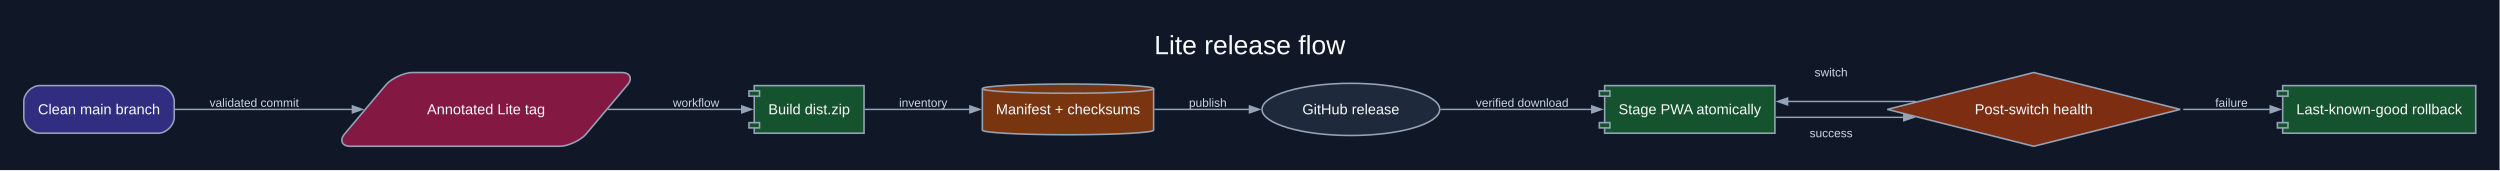
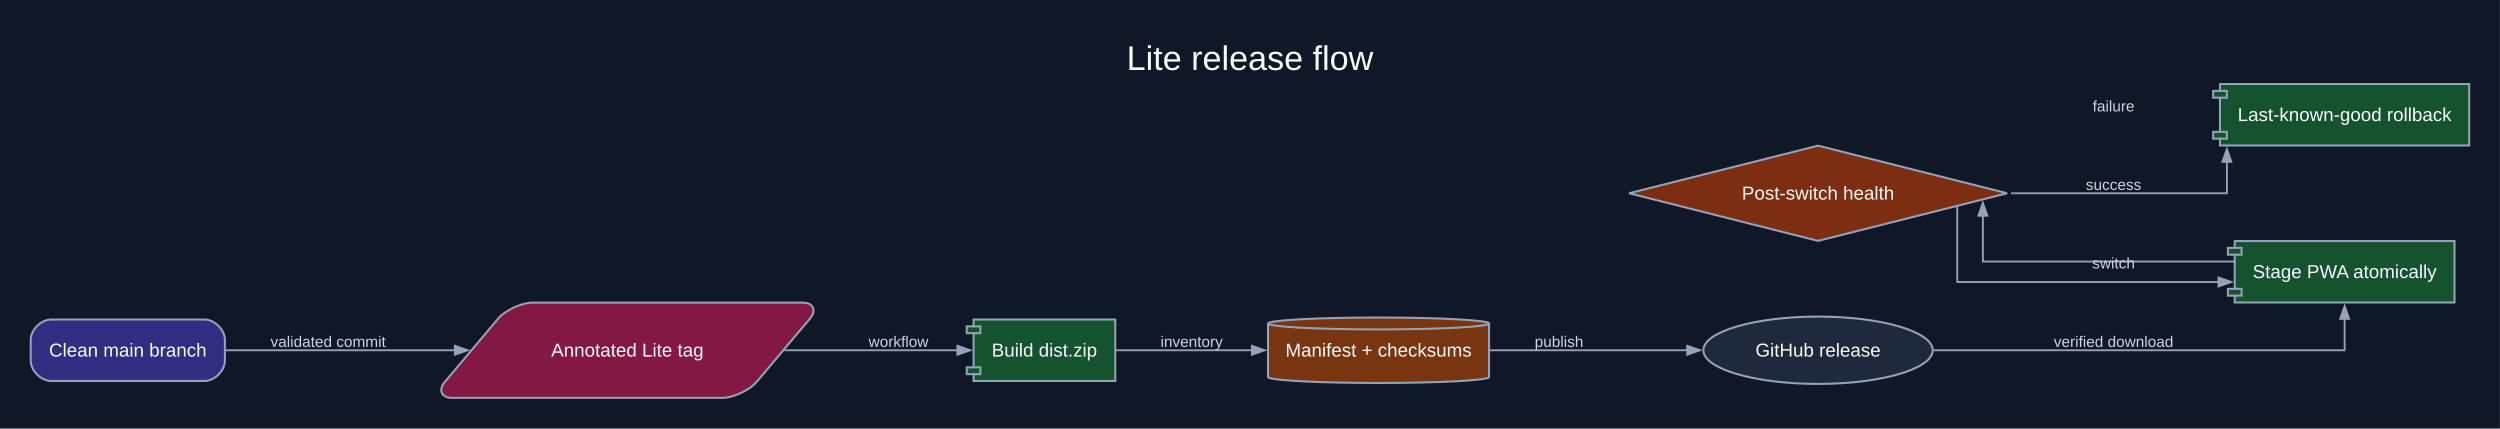
- <svg xmlns="http://www.w3.org/2000/svg" xmlns:xlink="http://www.w3.org/1999/xlink" id="pocketlab-release-flow-dark" role="img" aria-labelledby="pocketlab-release-flow-dark-title pocketlab-release-flow-dark-desc" width="1891pt" height="129pt" viewBox="0.00 0.00 1891.00 129.00">
-   <g id="graph0" class="graph" transform="scale(1 1) rotate(0) translate(18 110.65)">
-     <polygon fill="#101827" stroke="none" points="-18,18 -18,-110.65 1872.66,-110.65 1872.66,18 -18,18" />
-     <text xml:space="preserve" text-anchor="middle" x="927.33" y="-69.65" font-family="Arial" font-size="20.00" fill="#f8fafc">Lite release flow</text>
-     <g id="node1" class="node">
-       <g id="a_node1">
-         <a xlink:href="../../generated/development/release-engineering/" xlink:title="Clean main branch. Annotated date-based tags produce verified dist.zip artifacts and atomic PWA promotion with rollback." target="_top">
-           <path fill="#312e81" stroke="#94a3b8" stroke-width="1.2" d="M101.79,-45.9C101.79,-45.9 12,-45.9 12,-45.9 6,-45.9 0,-39.9 0,-33.9 0,-33.9 0,-21.9 0,-21.9 0,-15.9 6,-9.9 12,-9.9 12,-9.9 101.79,-9.9 101.79,-9.9 107.79,-9.9 113.79,-15.9 113.79,-21.9 113.79,-21.9 113.79,-33.9 113.79,-33.9 113.79,-39.9 107.79,-45.9 101.79,-45.9" />
-           <text xml:space="preserve" text-anchor="middle" x="56.89" y="-24.2" font-family="Arial" font-size="11.00" fill="#f8fafc">Clean main branch</text>
+ <svg xmlns="http://www.w3.org/2000/svg" xmlns:xlink="http://www.w3.org/1999/xlink" id="pocketlab-release-flow-dark" role="img" aria-labelledby="pocketlab-release-flow-dark-title pocketlab-release-flow-dark-desc" width="1465pt" height="251pt" viewBox="0.00 0.00 1465.00 251.00">
+   <g id="graph0" class="graph" transform="scale(1 1) rotate(0) translate(18 233.15)">
+     <polygon fill="#101827" stroke="none" points="-18,18 -18,-233.15 1446.96,-233.15 1446.96,18 -18,18" />
+     <text xml:space="preserve" text-anchor="middle" x="714.48" y="-192.15" font-family="Arial" font-size="20.00" fill="#f8fafc">Lite release flow</text>
+     <g id="edge1" class="edge">
+       <g id="a_edge1">
+         <a xlink:title="inventory">
+           <path fill="none" stroke="#94a3b8" stroke-width="1.1" d="M636.04,-27.9C636.04,-27.9 715.61,-27.9 715.61,-27.9" />
+           <polygon fill="#94a3b8" stroke="#94a3b8" stroke-width="1.1" points="715.61,-30.53 723.11,-27.9 715.61,-25.28 715.61,-30.53" />
        </a>
      </g>
+       <text xml:space="preserve" text-anchor="middle" x="680.3" y="-29.85" font-family="Arial" font-size="9.00" fill="#cbd5e1">inventory</text>
    </g>
-     <g id="node2" class="node">
-       <g id="a_node2">
-         <a xlink:href="../../generated/development/release-engineering/" xlink:title="Annotated Lite tag. Annotated date-based tags produce verified dist.zip artifacts and atomic PWA promotion with rollback." target="_top">
-           <path fill="#831843" stroke="#94a3b8" stroke-width="1.2" d="M452.51,-55.8C452.51,-55.8 293.79,-55.8 293.79,-55.8 287.79,-55.8 277.93,-51.21 274.06,-46.62 274.06,-46.62 242.52,-9.18 242.52,-9.18 238.66,-4.59 240.79,0 246.79,0 246.79,0 405.51,0 405.51,0 411.51,0 421.38,-4.59 425.24,-9.18 425.24,-9.18 456.78,-46.62 456.78,-46.62 460.65,-51.21 458.51,-55.8 452.51,-55.8" />
-           <text xml:space="preserve" text-anchor="middle" x="349.65" y="-24.2" font-family="Arial" font-size="11.00" fill="#f8fafc">Annotated Lite tag</text>
+     <g id="edge2" class="edge">
+       <g id="a_edge2">
+         <a xlink:title="failure">
+           <path fill="none" stroke="#94a3b8" stroke-width="1.1" d="M1160.51,-119.9C1222.54,-119.9 1286.96,-119.9 1286.96,-119.9 1286.96,-119.9 1286.96,-138.29 1286.96,-138.29" />
+           <polygon fill="#94a3b8" stroke="#94a3b8" stroke-width="1.1" points="1284.34,-138.29 1286.96,-145.79 1289.59,-138.29 1284.34,-138.29" />
        </a>
      </g>
+       <text xml:space="preserve" text-anchor="middle" x="1220.55" y="-167.85" font-family="Arial" font-size="9.00" fill="#cbd5e1">failure</text>
    </g>
-     <g id="edge1" class="edge">
-       <g id="a_edge1">
+     <g id="edge3" class="edge">
+       <g id="a_edge3">
+         <a xlink:title="success">
+           <path fill="none" stroke="#94a3b8" stroke-width="1.1" d="M1128.96,-112.23C1128.96,-97.76 1128.96,-67.9 1128.96,-67.9 1128.96,-67.9 1282.04,-67.9 1282.04,-67.9" />
+           <polygon fill="#94a3b8" stroke="#94a3b8" stroke-width="1.1" points="1282.04,-70.53 1289.54,-67.9 1282.04,-65.28 1282.04,-70.53" />
+         </a>
+       </g>
+       <text xml:space="preserve" text-anchor="middle" x="1220.55" y="-121.85" font-family="Arial" font-size="9.00" fill="#cbd5e1">success</text>
+     </g>
+     <g id="edge4" class="edge">
+       <g id="a_edge4">
        <a xlink:title="validated commit">
          <path fill="none" stroke="#94a3b8" stroke-width="1.1" d="M114.39,-27.9C114.39,-27.9 248.56,-27.9 248.56,-27.9" />
          <polygon fill="#94a3b8" stroke="#94a3b8" stroke-width="1.1" points="248.56,-30.53 256.06,-27.9 248.56,-25.28 248.56,-30.53" />
        </a>
      </g>
      <text xml:space="preserve" text-anchor="middle" x="174.29" y="-29.85" font-family="Arial" font-size="9.00" fill="#cbd5e1">validated commit</text>
    </g>
-     <g id="node3" class="node">
-       <g id="a_node3">
+     <g id="edge5" class="edge">
+       <g id="a_edge5">
+         <a xlink:title="publish">
+           <path fill="none" stroke="#94a3b8" stroke-width="1.1" d="M855.15,-27.9C855.15,-27.9 970.72,-27.9 970.72,-27.9" />
+           <polygon fill="#94a3b8" stroke="#94a3b8" stroke-width="1.1" points="970.72,-30.53 978.22,-27.9 970.72,-25.28 970.72,-30.53" />
+         </a>
+       </g>
+       <text xml:space="preserve" text-anchor="middle" x="895.59" y="-29.85" font-family="Arial" font-size="9.00" fill="#cbd5e1">publish</text>
+     </g>
+     <g id="edge6" class="edge">
+       <g id="a_edge6">
+         <a xlink:title="verified download">
+           <path fill="none" stroke="#94a3b8" stroke-width="1.1" d="M1115.1,-27.9C1205.94,-27.9 1355.96,-27.9 1355.96,-27.9 1355.96,-27.9 1355.96,-46.29 1355.96,-46.29" />
+           <polygon fill="#94a3b8" stroke="#94a3b8" stroke-width="1.1" points="1353.34,-46.29 1355.96,-53.79 1358.59,-46.29 1353.34,-46.29" />
+         </a>
+       </g>
+       <text xml:space="preserve" text-anchor="middle" x="1220.55" y="-29.85" font-family="Arial" font-size="9.00" fill="#cbd5e1">verified download</text>
+     </g>
+     <g id="edge7" class="edge">
+       <g id="a_edge7">
+         <a xlink:title="switch">
+           <path fill="none" stroke="#94a3b8" stroke-width="1.1" d="M1291.19,-79.9C1228.85,-79.9 1143.96,-79.9 1143.96,-79.9 1143.96,-79.9 1143.96,-106.75 1143.96,-106.75" />
+           <polygon fill="#94a3b8" stroke="#94a3b8" stroke-width="1.1" points="1141.34,-106.75 1143.96,-114.25 1146.59,-106.75 1141.34,-106.75" />
+         </a>
+       </g>
+       <text xml:space="preserve" text-anchor="middle" x="1220.55" y="-75.85" font-family="Arial" font-size="9.00" fill="#cbd5e1">switch</text>
+     </g>
+     <g id="edge8" class="edge">
+       <g id="a_edge8">
+         <a xlink:title="workflow">
+           <path fill="none" stroke="#94a3b8" stroke-width="1.1" d="M441.69,-27.9C441.69,-27.9 543.04,-27.9 543.04,-27.9" />
+           <polygon fill="#94a3b8" stroke="#94a3b8" stroke-width="1.1" points="543.04,-30.53 550.54,-27.9 543.04,-25.28 543.04,-30.53" />
+         </a>
+       </g>
+       <text xml:space="preserve" text-anchor="middle" x="508.51" y="-29.85" font-family="Arial" font-size="9.00" fill="#cbd5e1">workflow</text>
+     </g>
+     <g id="node1" class="node">
+       <g id="a_node1">
        <a xlink:href="../../generated/development/release-engineering/" xlink:title="Build dist.zip. Annotated date-based tags produce verified dist.zip artifacts and atomic PWA promotion with rollback." target="_top">
          <polygon fill="#14532d" stroke="#94a3b8" stroke-width="1.2" points="635.55,-45.9 552.51,-45.9 552.51,-41.9 548.51,-41.9 548.51,-37.9 552.51,-37.9 552.51,-17.9 548.51,-17.9 548.51,-13.9 552.51,-13.9 552.51,-9.9 635.55,-9.9 635.55,-45.9" />
          <polyline fill="none" stroke="#94a3b8" stroke-width="1.2" points="552.51,-41.9 556.51,-41.9 556.51,-37.9 552.51,-37.9" />
          <polyline fill="none" stroke="#94a3b8" stroke-width="1.2" points="552.51,-17.9 556.51,-17.9 556.51,-13.9 552.51,-13.9" />
          <text xml:space="preserve" text-anchor="middle" x="594.03" y="-24.2" font-family="Arial" font-size="11.00" fill="#f8fafc">Build dist.zip</text>
        </a>
      </g>
    </g>
-     <g id="edge2" class="edge">
-       <g id="a_edge2">
-         <a xlink:title="workflow">
-           <path fill="none" stroke="#94a3b8" stroke-width="1.1" d="M441.69,-27.9C441.69,-27.9 543.04,-27.9 543.04,-27.9" />
-           <polygon fill="#94a3b8" stroke="#94a3b8" stroke-width="1.1" points="543.04,-30.53 550.54,-27.9 543.04,-25.28 543.04,-30.53" />
+     <g id="node2" class="node">
+       <g id="a_node2">
+         <a xlink:href="../../generated/production/health-diagnostics/" xlink:title="Post-switch health. Annotated date-based tags produce verified dist.zip artifacts and atomic PWA promotion with rollback." target="_top">
+           <polygon fill="#7c2d12" stroke="#94a3b8" stroke-width="1.2" points="1047.38,-147.8 936.59,-119.9 1047.38,-92 1158.17,-119.9 1047.38,-147.8" />
+           <text xml:space="preserve" text-anchor="middle" x="1047.38" y="-116.2" font-family="Arial" font-size="11.00" fill="#f8fafc">Post-switch health</text>
        </a>
      </g>
-       <text xml:space="preserve" text-anchor="middle" x="508.51" y="-29.85" font-family="Arial" font-size="9.00" fill="#cbd5e1">workflow</text>
+     </g>
+     <g id="node3" class="node">
+       <g id="a_node3">
+         <a xlink:href="../../generated/production/rollback/" xlink:title="Last-known-good rollback. Annotated date-based tags produce verified dist.zip artifacts and atomic PWA promotion with rollback." target="_top">
+           <polygon fill="#14532d" stroke="#94a3b8" stroke-width="1.2" points="1428.96,-183.9 1282.92,-183.9 1282.92,-179.9 1278.92,-179.9 1278.92,-175.9 1282.92,-175.9 1282.92,-155.9 1278.92,-155.9 1278.92,-151.9 1282.92,-151.9 1282.92,-147.9 1428.96,-147.9 1428.96,-183.9" />
+           <polyline fill="none" stroke="#94a3b8" stroke-width="1.2" points="1282.92,-179.9 1286.92,-179.9 1286.92,-175.9 1282.92,-175.9" />
+           <polyline fill="none" stroke="#94a3b8" stroke-width="1.2" points="1282.92,-155.9 1286.92,-155.9 1286.92,-151.9 1282.92,-151.9" />
+           <text xml:space="preserve" text-anchor="middle" x="1355.94" y="-162.2" font-family="Arial" font-size="11.00" fill="#f8fafc">Last-known-good rollback</text>
+         </a>
+       </g>
    </g>
    <g id="node4" class="node">
      <g id="a_node4">
+         <a xlink:href="../../generated/development/release-engineering/" xlink:title="Clean main branch. Annotated date-based tags produce verified dist.zip artifacts and atomic PWA promotion with rollback." target="_top">
+           <path fill="#312e81" stroke="#94a3b8" stroke-width="1.2" d="M101.79,-45.9C101.79,-45.9 12,-45.9 12,-45.9 6,-45.9 0,-39.9 0,-33.9 0,-33.9 0,-21.9 0,-21.9 0,-15.9 6,-9.9 12,-9.9 12,-9.9 101.79,-9.9 101.79,-9.9 107.79,-9.9 113.79,-15.9 113.79,-21.9 113.79,-21.9 113.79,-33.9 113.79,-33.9 113.79,-39.9 107.79,-45.9 101.79,-45.9" />
+           <text xml:space="preserve" text-anchor="middle" x="56.89" y="-24.2" font-family="Arial" font-size="11.00" fill="#f8fafc">Clean main branch</text>
+         </a>
+       </g>
+     </g>
+     <g id="node5" class="node">
+       <g id="a_node5">
        <a xlink:href="../../generated/development/release-inventory/" xlink:title="Manifest + checksums. Annotated date-based tags produce verified dist.zip artifacts and atomic PWA promotion with rollback." target="_top">
          <path fill="#78350f" stroke="#94a3b8" stroke-width="1.2" d="M854.59,-43.59C854.59,-45.52 825.56,-47.08 789.82,-47.08 754.08,-47.08 725.05,-45.52 725.05,-43.59 725.05,-43.59 725.05,-12.21 725.05,-12.21 725.05,-10.28 754.08,-8.72 789.82,-8.72 825.56,-8.72 854.59,-10.28 854.59,-12.21 854.59,-12.21 854.59,-43.59 854.59,-43.59" />
          <path fill="none" stroke="#94a3b8" stroke-width="1.2" d="M854.59,-43.59C854.59,-41.67 825.56,-40.11 789.82,-40.11 754.08,-40.11 725.05,-41.67 725.05,-43.59" />
          <text xml:space="preserve" text-anchor="middle" x="789.82" y="-24.2" font-family="Arial" font-size="11.00" fill="#f8fafc">Manifest + checksums</text>
        </a>
      </g>
    </g>
-     <g id="edge3" class="edge">
-       <g id="a_edge3">
-         <a xlink:title="inventory">
-           <path fill="none" stroke="#94a3b8" stroke-width="1.1" d="M636.04,-27.9C636.04,-27.9 715.61,-27.9 715.61,-27.9" />
-           <polygon fill="#94a3b8" stroke="#94a3b8" stroke-width="1.1" points="715.61,-30.53 723.11,-27.9 715.61,-25.28 715.61,-30.53" />
-         </a>
-       </g>
-       <text xml:space="preserve" text-anchor="middle" x="680.3" y="-29.85" font-family="Arial" font-size="9.00" fill="#cbd5e1">inventory</text>
-     </g>
-     <g id="node5" class="node">
-       <g id="a_node5">
+     <g id="node6" class="node">
+       <g id="a_node6">
        <a xlink:href="../../generated/development/release-inventory/" xlink:title="GitHub release. Annotated date-based tags produce verified dist.zip artifacts and atomic PWA promotion with rollback." target="_top">
-           <ellipse fill="#1e293b" stroke="#94a3b8" stroke-width="1.2" cx="1003.8" cy="-27.9" rx="67.2" ry="19.73" />
-           <text xml:space="preserve" text-anchor="middle" x="1003.8" y="-24.2" font-family="Arial" font-size="11.00" fill="#f8fafc">GitHub release</text>
+           <ellipse fill="#1e293b" stroke="#94a3b8" stroke-width="1.2" cx="1047.38" cy="-27.9" rx="67.2" ry="19.73" />
+           <text xml:space="preserve" text-anchor="middle" x="1047.38" y="-24.2" font-family="Arial" font-size="11.00" fill="#f8fafc">GitHub release</text>
        </a>
      </g>
    </g>
-     <g id="edge4" class="edge">
-       <g id="a_edge4">
-         <a xlink:title="publish">
-           <path fill="none" stroke="#94a3b8" stroke-width="1.1" d="M855.19,-27.9C855.19,-27.9 927.08,-27.9 927.08,-27.9" />
-           <polygon fill="#94a3b8" stroke="#94a3b8" stroke-width="1.1" points="927.08,-30.53 934.58,-27.9 927.08,-25.28 927.08,-30.53" />
-         </a>
-       </g>
-       <text xml:space="preserve" text-anchor="middle" x="895.59" y="-29.85" font-family="Arial" font-size="9.00" fill="#cbd5e1">publish</text>
-     </g>
-     <g id="node6" class="node">
-       <g id="a_node6">
+     <g id="node7" class="node">
+       <g id="a_node7">
        <a xlink:href="../../generated/production/upgrade/" xlink:title="Stage PWA atomically. Annotated date-based tags produce verified dist.zip artifacts and atomic PWA promotion with rollback." target="_top">
-           <polygon fill="#14532d" stroke="#94a3b8" stroke-width="1.2" points="1324.54,-45.9 1195.75,-45.9 1195.75,-41.9 1191.75,-41.9 1191.75,-37.9 1195.75,-37.9 1195.75,-17.9 1191.75,-17.9 1191.75,-13.9 1195.75,-13.9 1195.75,-9.9 1324.54,-9.9 1324.54,-45.9" />
-           <polyline fill="none" stroke="#94a3b8" stroke-width="1.2" points="1195.75,-41.9 1199.75,-41.9 1199.75,-37.9 1195.75,-37.9" />
-           <polyline fill="none" stroke="#94a3b8" stroke-width="1.2" points="1195.75,-17.9 1199.75,-17.9 1199.75,-13.9 1195.75,-13.9" />
-           <text xml:space="preserve" text-anchor="middle" x="1260.15" y="-24.2" font-family="Arial" font-size="11.00" fill="#f8fafc">Stage PWA atomically</text>
+           <polygon fill="#14532d" stroke="#94a3b8" stroke-width="1.2" points="1420.34,-91.9 1291.55,-91.9 1291.55,-87.9 1287.55,-87.9 1287.55,-83.9 1291.55,-83.9 1291.55,-63.9 1287.55,-63.9 1287.55,-59.9 1291.55,-59.9 1291.55,-55.9 1420.34,-55.9 1420.34,-91.9" />
+           <polyline fill="none" stroke="#94a3b8" stroke-width="1.2" points="1291.55,-87.9 1295.55,-87.9 1295.55,-83.9 1291.55,-83.9" />
+           <polyline fill="none" stroke="#94a3b8" stroke-width="1.2" points="1291.55,-63.9 1295.55,-63.9 1295.55,-59.9 1291.55,-59.9" />
+           <text xml:space="preserve" text-anchor="middle" x="1355.94" y="-70.2" font-family="Arial" font-size="11.00" fill="#f8fafc">Stage PWA atomically</text>
        </a>
      </g>
    </g>
-     <g id="edge5" class="edge">
-       <g id="a_edge5">
-         <a xlink:title="verified download">
-           <path fill="none" stroke="#94a3b8" stroke-width="1.1" d="M1071.49,-27.9C1071.49,-27.9 1186.01,-27.9 1186.01,-27.9" />
-           <polygon fill="#94a3b8" stroke="#94a3b8" stroke-width="1.1" points="1186.01,-30.53 1193.51,-27.9 1186.01,-25.28 1186.01,-30.53" />
-         </a>
-       </g>
-       <text xml:space="preserve" text-anchor="middle" x="1133.38" y="-29.85" font-family="Arial" font-size="9.00" fill="#cbd5e1">verified download</text>
-     </g>
-     <g id="node7" class="node">
-       <g id="a_node7">
-         <a xlink:href="../../generated/production/health-diagnostics/" xlink:title="Post-switch health. Annotated date-based tags produce verified dist.zip artifacts and atomic PWA promotion with rollback." target="_top">
-           <polygon fill="#7c2d12" stroke="#94a3b8" stroke-width="1.2" points="1520.33,-55.8 1409.54,-27.9 1520.33,0 1631.12,-27.9 1520.33,-55.8" />
-           <text xml:space="preserve" text-anchor="middle" x="1520.33" y="-24.2" font-family="Arial" font-size="11.00" fill="#f8fafc">Post-switch health</text>
+     <g id="node8" class="node">
+       <g id="a_node8">
+         <a xlink:href="../../generated/development/release-engineering/" xlink:title="Annotated Lite tag. Annotated date-based tags produce verified dist.zip artifacts and atomic PWA promotion with rollback." target="_top">
+           <path fill="#831843" stroke="#94a3b8" stroke-width="1.2" d="M452.51,-55.8C452.51,-55.8 293.79,-55.8 293.79,-55.8 287.79,-55.8 277.93,-51.21 274.06,-46.62 274.06,-46.62 242.52,-9.18 242.52,-9.18 238.66,-4.59 240.79,0 246.79,0 246.79,0 405.51,0 405.51,0 411.51,0 421.38,-4.59 425.24,-9.18 425.24,-9.18 456.78,-46.62 456.78,-46.62 460.65,-51.21 458.51,-55.8 452.51,-55.8" />
+           <text xml:space="preserve" text-anchor="middle" x="349.65" y="-24.2" font-family="Arial" font-size="11.00" fill="#f8fafc">Annotated Lite tag</text>
        </a>
      </g>
    </g>
-     <g id="edge6" class="edge">
-       <g id="a_edge6">
-         <a xlink:title="switch">
-           <path fill="none" stroke="#94a3b8" stroke-width="1.1" d="M1325.13,-21.9C1325.13,-21.9 1422.01,-21.9 1422.01,-21.9" />
-           <polygon fill="#94a3b8" stroke="#94a3b8" stroke-width="1.1" points="1422.01,-24.53 1429.51,-21.9 1422.01,-19.28 1422.01,-24.53" />
-         </a>
-       </g>
-       <text xml:space="preserve" text-anchor="middle" x="1367.04" y="-52.85" font-family="Arial" font-size="9.00" fill="#cbd5e1">switch</text>
-     </g>
-     <g id="edge8" class="edge">
-       <g id="a_edge8">
-         <a xlink:title="success">
-           <path fill="none" stroke="#94a3b8" stroke-width="1.1" d="M1431.15,-33.9C1431.15,-33.9 1334.14,-33.9 1334.14,-33.9" />
-           <polygon fill="#94a3b8" stroke="#94a3b8" stroke-width="1.1" points="1334.14,-31.28 1326.64,-33.9 1334.14,-36.53 1334.14,-31.28" />
-         </a>
-       </g>
-       <text xml:space="preserve" text-anchor="middle" x="1367.04" y="-6.85" font-family="Arial" font-size="9.00" fill="#cbd5e1">success</text>
-     </g>
-     <g id="node8" class="node">
-       <g id="a_node8">
-         <a xlink:href="../../generated/production/rollback/" xlink:title="Last-known-good rollback. Annotated date-based tags produce verified dist.zip artifacts and atomic PWA promotion with rollback." target="_top">
-           <polygon fill="#14532d" stroke="#94a3b8" stroke-width="1.2" points="1854.66,-45.9 1708.62,-45.9 1708.62,-41.9 1704.62,-41.9 1704.62,-37.9 1708.62,-37.9 1708.62,-17.9 1704.62,-17.9 1704.62,-13.9 1708.62,-13.9 1708.62,-9.9 1854.66,-9.9 1854.66,-45.9" />
-           <polyline fill="none" stroke="#94a3b8" stroke-width="1.2" points="1708.62,-41.9 1712.62,-41.9 1712.62,-37.9 1708.62,-37.9" />
-           <polyline fill="none" stroke="#94a3b8" stroke-width="1.2" points="1708.62,-17.9 1712.62,-17.9 1712.62,-13.9 1708.62,-13.9" />
-           <text xml:space="preserve" text-anchor="middle" x="1781.64" y="-24.2" font-family="Arial" font-size="11.00" fill="#f8fafc">Last-known-good rollback</text>
-         </a>
-       </g>
-     </g>
-     <g id="edge7" class="edge">
-       <g id="a_edge7">
-         <a xlink:title="failure">
-           <path fill="none" stroke="#94a3b8" stroke-width="1.1" d="M1633.43,-27.9C1633.43,-27.9 1699.18,-27.9 1699.18,-27.9" />
-           <polygon fill="#94a3b8" stroke="#94a3b8" stroke-width="1.1" points="1699.18,-30.53 1706.68,-27.9 1699.18,-25.28 1699.18,-30.53" />
-         </a>
-       </g>
-       <text xml:space="preserve" text-anchor="middle" x="1669.87" y="-29.85" font-family="Arial" font-size="9.00" fill="#cbd5e1">failure</text>
-     </g>
  </g>
</svg>
